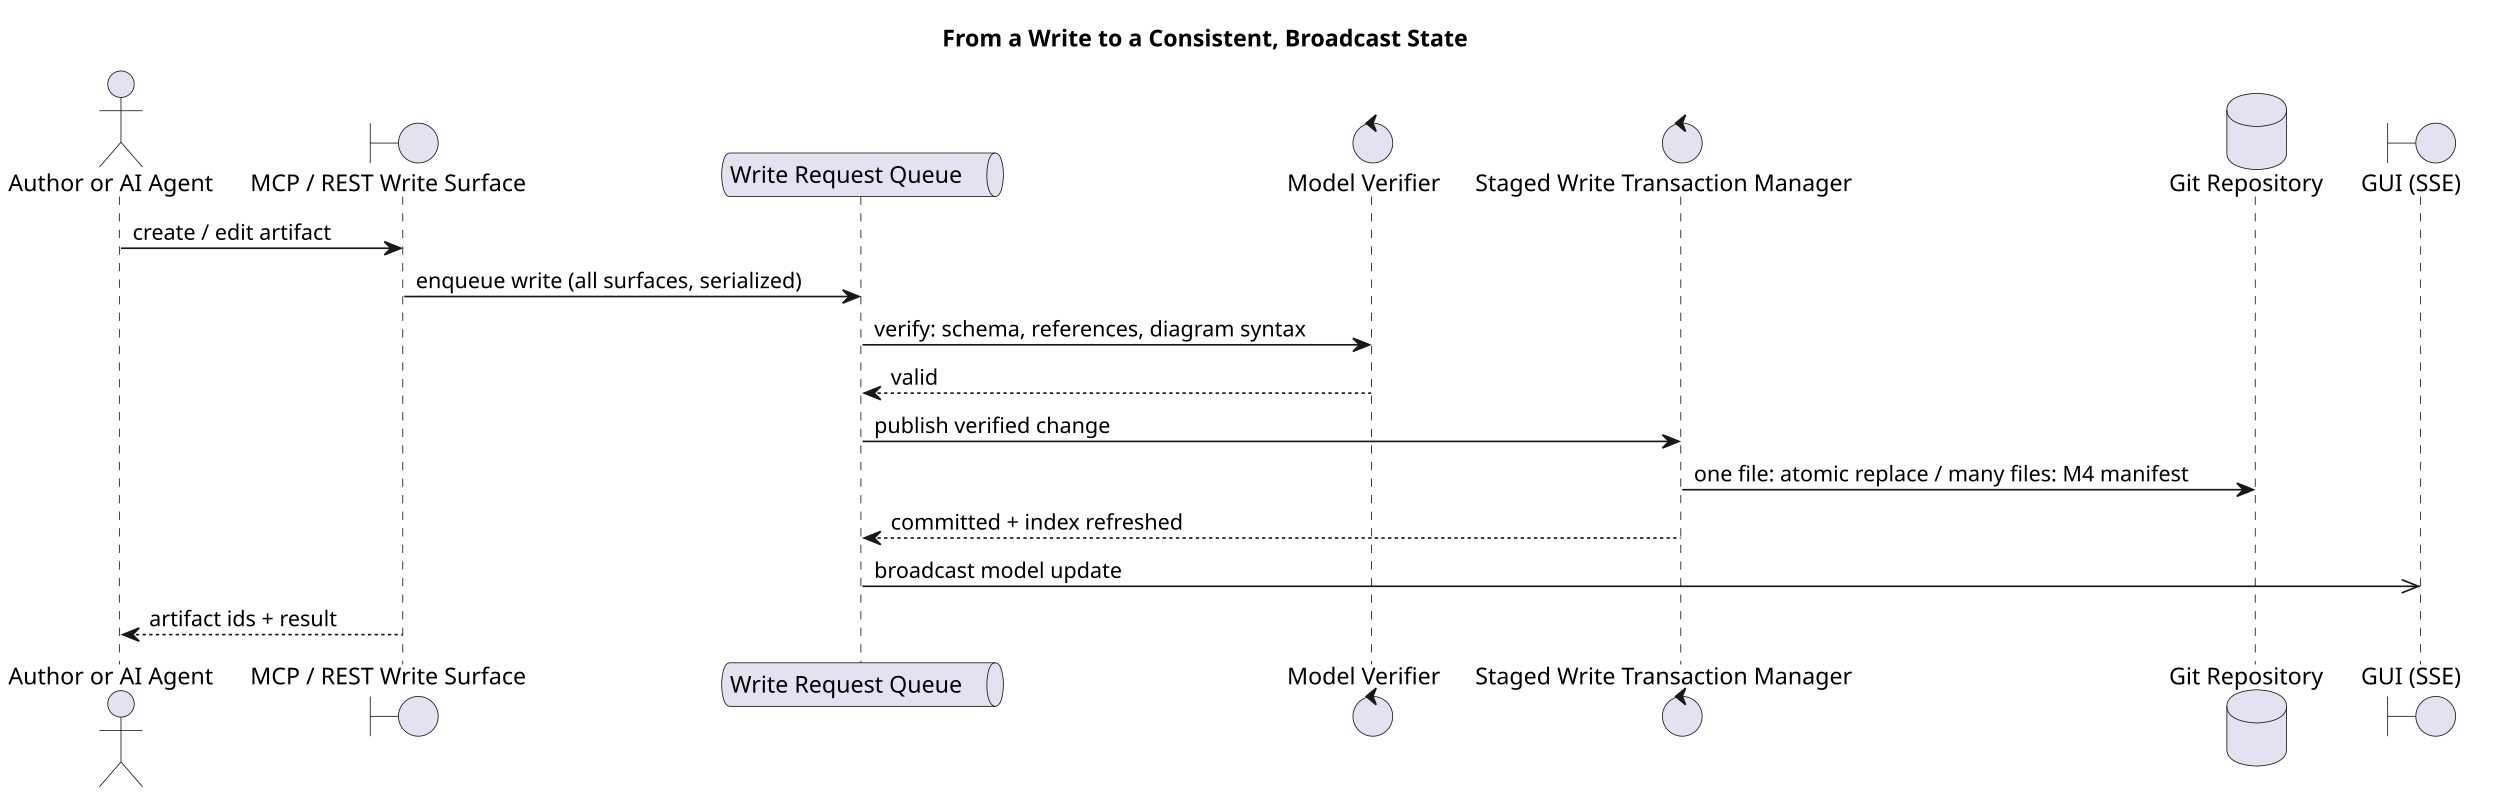
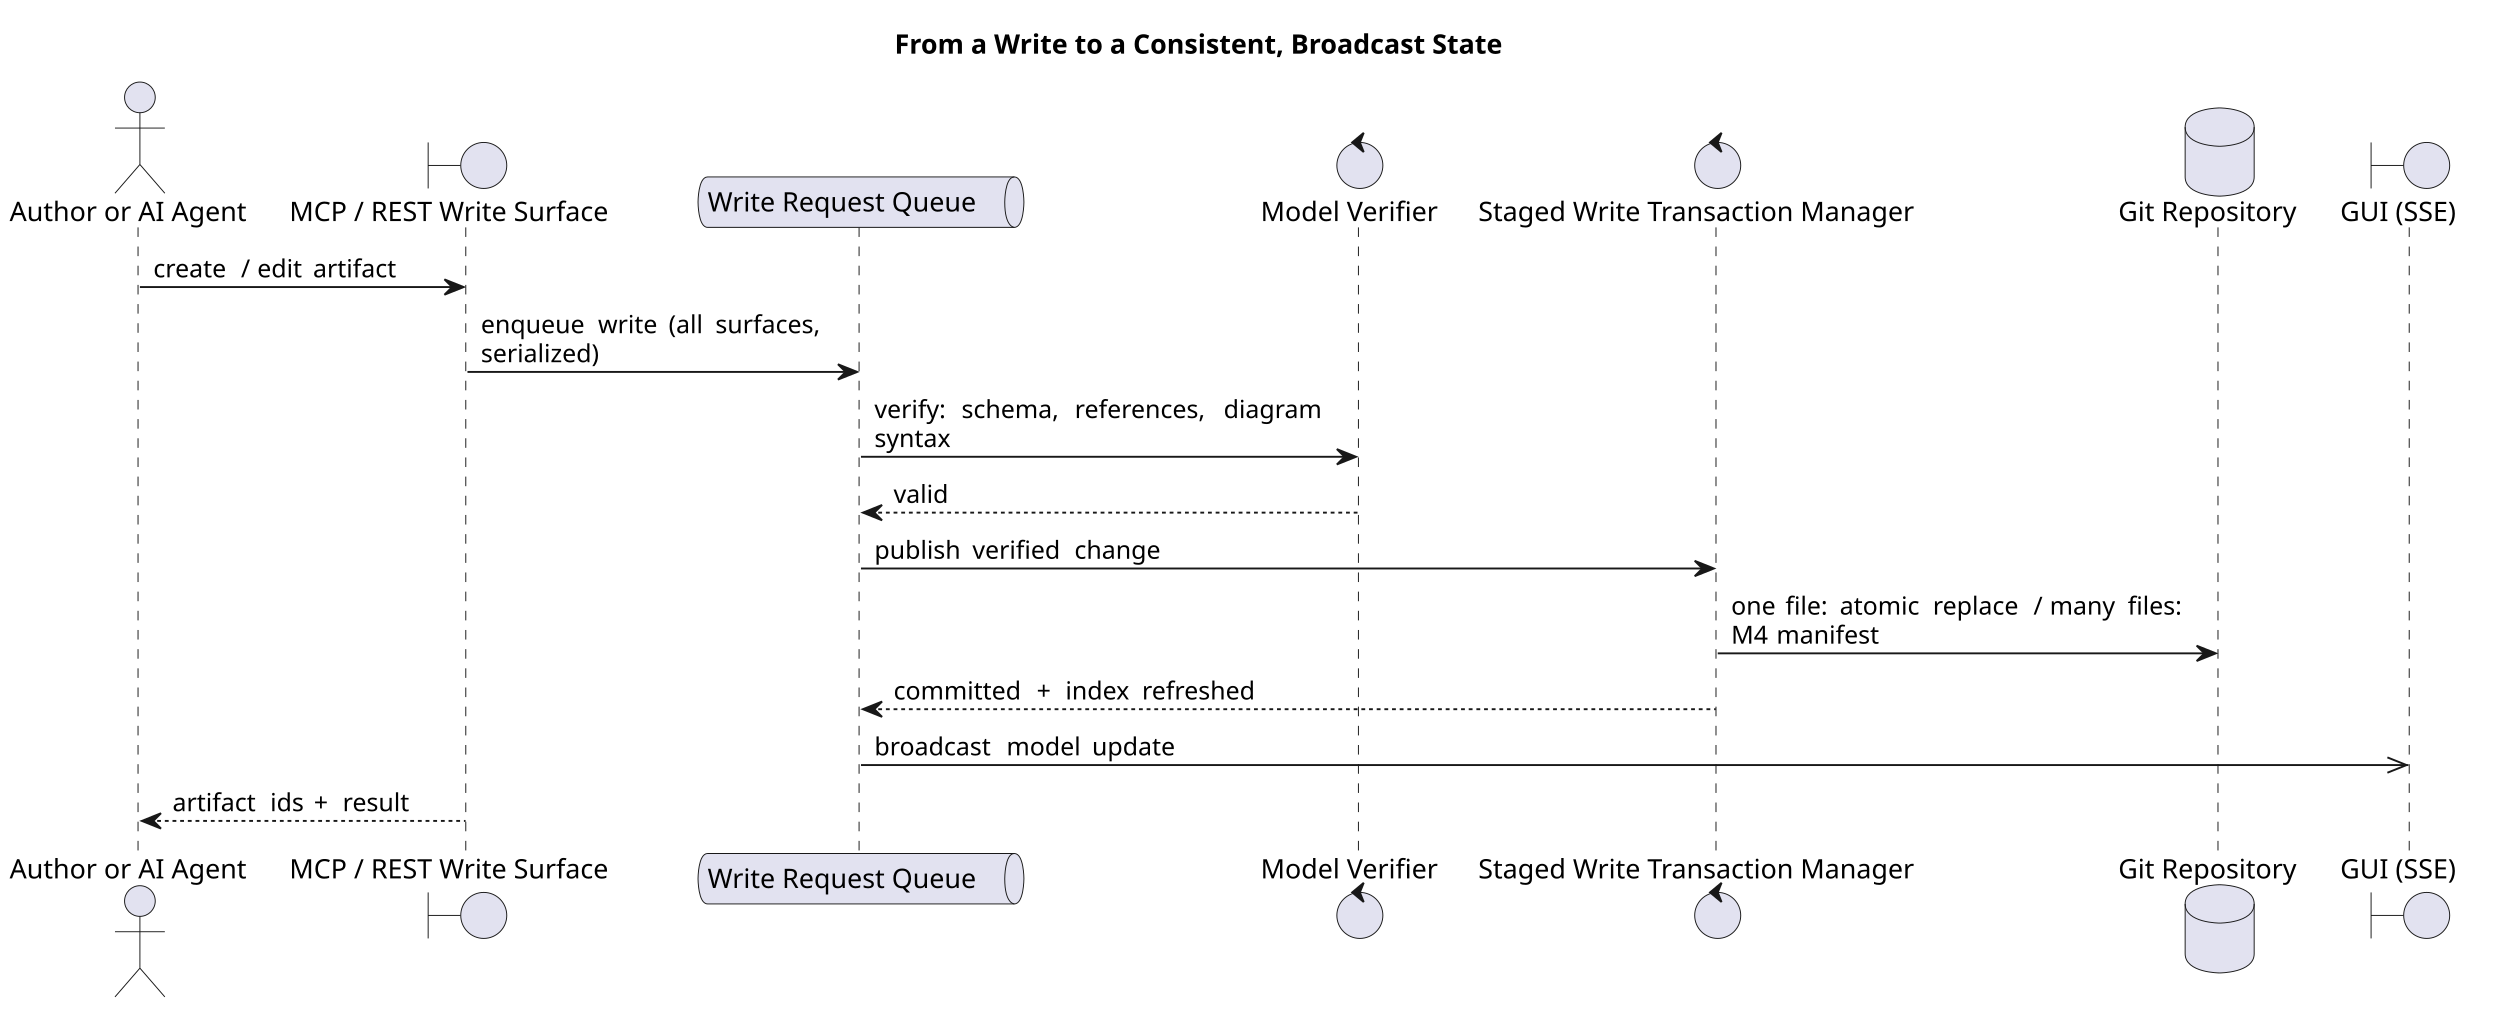
- <svg xmlns="http://www.w3.org/2000/svg" contentStyleType="text/css" data-diagram-type="SEQUENCE" height="483px" preserveAspectRatio="none" style="width:1508px;height:483px;background:#FFFFFF;" version="1.1" viewBox="0 0 1508 483" width="1508px" zoomAndPan="magnify">
+ <svg xmlns="http://www.w3.org/2000/svg" contentStyleType="text/css" data-diagram-type="SEQUENCE" height="528px" preserveAspectRatio="none" style="width:1304px;height:528px;background:#FFFFFF;" version="1.1" viewBox="0 0 1304 528" width="1304px" zoomAndPan="magnify">
  <defs />
  <g>
-     <g class="title" data-source-line="1">
-       <text fill="#000000" font-family="sans-serif" font-size="14" font-weight="700" lengthAdjust="spacing" textLength="364.663" x="568.335" y="27.995">From a Write to a Consistent, Broadcast State</text>
-     </g>
-     <g class="participant-lifeline" data-entity-uid="part1" data-qualified-name="author" data-source-line="3" id="part1-lifeline">
-       <g>
-         <rect fill="#000000" fill-opacity="0" height="282.195" width="8" x="68.976" y="118.594" />
-         <line style="stroke:#181818;stroke-width:0.5;stroke-dasharray:5,5;" x1="72" x2="72" y1="118.594" y2="400.789" />
-       </g>
-     </g>
-     <g class="participant-lifeline" data-entity-uid="part2" data-qualified-name="mcp" data-source-line="4" id="part2-lifeline">
-       <g>
-         <rect fill="#000000" fill-opacity="0" height="282.195" width="8" x="239.827" y="118.594" />
-         <line style="stroke:#181818;stroke-width:0.5;stroke-dasharray:5,5;" x1="242.951" x2="242.951" y1="118.594" y2="400.789" />
-       </g>
-     </g>
-     <g class="participant-lifeline" data-entity-uid="part3" data-qualified-name="queue" data-source-line="5" id="part3-lifeline">
-       <g>
-         <rect fill="#000000" fill-opacity="0" height="282.195" width="8" x="516.279" y="118.594" />
-         <line style="stroke:#181818;stroke-width:0.5;stroke-dasharray:5,5;" x1="519.289" x2="519.289" y1="118.594" y2="400.789" />
-       </g>
-     </g>
-     <g class="participant-lifeline" data-entity-uid="part4" data-qualified-name="verifier" data-source-line="6" id="part4-lifeline">
-       <g>
-         <rect fill="#000000" fill-opacity="0" height="282.195" width="8" x="824.096" y="118.594" />
-         <line style="stroke:#181818;stroke-width:0.5;stroke-dasharray:5,5;" x1="827.342" x2="827.342" y1="118.594" y2="400.789" />
-       </g>
-     </g>
-     <g class="participant-lifeline" data-entity-uid="part5" data-qualified-name="publisher" data-source-line="7" id="part5-lifeline">
-       <g>
-         <rect fill="#000000" fill-opacity="0" height="282.195" width="8" x="1010.748" y="118.594" />
-         <line style="stroke:#181818;stroke-width:0.5;stroke-dasharray:5,5;" x1="1013.85" x2="1013.85" y1="118.594" y2="400.789" />
-       </g>
-     </g>
-     <g class="participant-lifeline" data-entity-uid="part6" data-qualified-name="git" data-source-line="8" id="part6-lifeline">
-       <g>
-         <rect fill="#000000" fill-opacity="0" height="282.195" width="8" x="1357.241" y="118.594" />
-         <line style="stroke:#181818;stroke-width:0.5;stroke-dasharray:5,5;" x1="1360.366" x2="1360.366" y1="118.594" y2="400.789" />
-       </g>
-     </g>
-     <g class="participant-lifeline" data-entity-uid="part7" data-qualified-name="gui" data-source-line="9" id="part7-lifeline">
-       <g>
-         <rect fill="#000000" fill-opacity="0" height="282.195" width="8" x="1456.725" y="118.594" />
-         <line style="stroke:#181818;stroke-width:0.5;stroke-dasharray:5,5;" x1="1460.116" x2="1460.116" y1="118.594" y2="400.789" />
-       </g>
-     </g>
-     <g class="participant participant-head" data-entity-uid="part1" data-qualified-name="author" data-source-line="3" id="part1-head">
+     <g class="title" data-source-line="3">
+       <text fill="#000000" font-family="sans-serif" font-size="14" font-weight="700" lengthAdjust="spacing" textLength="364.663" x="466.601" y="27.995">From a Write to a Consistent, Broadcast State</text>
+     </g>
+     <g class="participant-lifeline" data-entity-uid="part1" data-qualified-name="author" data-source-line="5" id="part1-lifeline">
+       <g>
+         <rect fill="#000000" fill-opacity="0" height="327.594" width="8" x="68.976" y="118.594" />
+         <line style="stroke:#181818;stroke-width:0.5;stroke-dasharray:5,5;" x1="72" x2="72" y1="118.594" y2="446.188" />
+       </g>
+     </g>
+     <g class="participant-lifeline" data-entity-uid="part2" data-qualified-name="mcp" data-source-line="6" id="part2-lifeline">
+       <g>
+         <rect fill="#000000" fill-opacity="0" height="327.594" width="8" x="239.827" y="118.594" />
+         <line style="stroke:#181818;stroke-width:0.5;stroke-dasharray:5,5;" x1="242.951" x2="242.951" y1="118.594" y2="446.188" />
+       </g>
+     </g>
+     <g class="participant-lifeline" data-entity-uid="part3" data-qualified-name="queue" data-source-line="7" id="part3-lifeline">
+       <g>
+         <rect fill="#000000" fill-opacity="0" height="327.594" width="8" x="445.084" y="118.594" />
+         <line style="stroke:#181818;stroke-width:0.5;stroke-dasharray:5,5;" x1="448.094" x2="448.094" y1="118.594" y2="446.188" />
+       </g>
+     </g>
+     <g class="participant-lifeline" data-entity-uid="part4" data-qualified-name="verifier" data-source-line="8" id="part4-lifeline">
+       <g>
+         <rect fill="#000000" fill-opacity="0" height="327.594" width="8" x="705.306" y="118.594" />
+         <line style="stroke:#181818;stroke-width:0.5;stroke-dasharray:5,5;" x1="708.552" x2="708.552" y1="118.594" y2="446.188" />
+       </g>
+     </g>
+     <g class="participant-lifeline" data-entity-uid="part5" data-qualified-name="publisher" data-source-line="9" id="part5-lifeline">
+       <g>
+         <rect fill="#000000" fill-opacity="0" height="327.594" width="8" x="891.958" y="118.594" />
+         <line style="stroke:#181818;stroke-width:0.5;stroke-dasharray:5,5;" x1="895.06" x2="895.06" y1="118.594" y2="446.188" />
+       </g>
+     </g>
+     <g class="participant-lifeline" data-entity-uid="part6" data-qualified-name="git" data-source-line="10" id="part6-lifeline">
+       <g>
+         <rect fill="#000000" fill-opacity="0" height="327.594" width="8" x="1153.773" y="118.594" />
+         <line style="stroke:#181818;stroke-width:0.5;stroke-dasharray:5,5;" x1="1156.898" x2="1156.898" y1="118.594" y2="446.188" />
+       </g>
+     </g>
+     <g class="participant-lifeline" data-entity-uid="part7" data-qualified-name="gui" data-source-line="11" id="part7-lifeline">
+       <g>
+         <rect fill="#000000" fill-opacity="0" height="327.594" width="8" x="1253.257" y="118.594" />
+         <line style="stroke:#181818;stroke-width:0.5;stroke-dasharray:5,5;" x1="1256.648" x2="1256.648" y1="118.594" y2="446.188" />
+       </g>
+     </g>
+     <g class="participant participant-head" data-entity-uid="part1" data-qualified-name="author" data-source-line="5" id="part1-head">
      <text fill="#000000" font-family="sans-serif" font-size="14" lengthAdjust="spacing" textLength="129.951" x="5" y="115.292">Author or AI Agent</text>
      <ellipse cx="72.976" cy="50.797" fill="#E2E2F0" rx="8" ry="8" style="stroke:#181818;stroke-width:0.5;" />
      <path d="M72.976,58.797 L72.976,85.797 M59.976,66.797 L85.976,66.797 M72.976,85.797 L59.976,100.797 M72.976,85.797 L85.976,100.797" fill="none" style="stroke:#181818;stroke-width:0.5;" />
    </g>
-     <g class="participant participant-tail" data-entity-uid="part1" data-qualified-name="author" data-source-line="3" id="part1-tail">
-       <text fill="#000000" font-family="sans-serif" font-size="14" lengthAdjust="spacing" textLength="129.951" x="5" y="412.784">Author or AI Agent</text>
-       <ellipse cx="72.976" cy="424.586" fill="#E2E2F0" rx="8" ry="8" style="stroke:#181818;stroke-width:0.5;" />
-       <path d="M72.976,432.586 L72.976,459.586 M59.976,440.586 L85.976,440.586 M72.976,459.586 L59.976,474.586 M72.976,459.586 L85.976,474.586" fill="none" style="stroke:#181818;stroke-width:0.5;" />
-     </g>
-     <g class="participant participant-head" data-entity-uid="part2" data-qualified-name="mcp" data-source-line="4" id="part2-head">
+     <g class="participant participant-tail" data-entity-uid="part1" data-qualified-name="author" data-source-line="5" id="part1-tail">
+       <text fill="#000000" font-family="sans-serif" font-size="14" lengthAdjust="spacing" textLength="129.951" x="5" y="458.183">Author or AI Agent</text>
+       <ellipse cx="72.976" cy="469.984" fill="#E2E2F0" rx="8" ry="8" style="stroke:#181818;stroke-width:0.5;" />
+       <path d="M72.976,477.984 L72.976,504.984 M59.976,485.984 L85.976,485.984 M72.976,504.984 L59.976,519.984 M72.976,504.984 L85.976,519.984" fill="none" style="stroke:#181818;stroke-width:0.5;" />
+     </g>
+     <g class="participant participant-head" data-entity-uid="part2" data-qualified-name="mcp" data-source-line="6" id="part2-head">
      <text fill="#000000" font-family="sans-serif" font-size="14" lengthAdjust="spacing" textLength="179.751" x="150.951" y="115.292">MCP / REST Write Surface</text>
      <path d="M223.327,74.297 L223.327,98.297 M223.327,86.297 L240.327,86.297" fill="none" style="stroke:#181818;stroke-width:0.5;" />
      <ellipse cx="252.327" cy="86.297" fill="#E2E2F0" rx="12" ry="12" style="stroke:#181818;stroke-width:0.5;" />
    </g>
-     <g class="participant participant-tail" data-entity-uid="part2" data-qualified-name="mcp" data-source-line="4" id="part2-tail">
-       <text fill="#000000" font-family="sans-serif" font-size="14" lengthAdjust="spacing" textLength="179.751" x="150.951" y="412.784">MCP / REST Write Surface</text>
-       <path d="M223.327,420.086 L223.327,444.086 M223.327,432.086 L240.327,432.086" fill="none" style="stroke:#181818;stroke-width:0.5;" />
-       <ellipse cx="252.327" cy="432.086" fill="#E2E2F0" rx="12" ry="12" style="stroke:#181818;stroke-width:0.5;" />
-     </g>
-     <g class="participant participant-head" data-entity-uid="part3" data-qualified-name="queue" data-source-line="5" id="part3-head">
-       <path d="M440.289,92.297 L600.269,92.297 C605.269,92.297 605.269,105.445 605.269,105.445 C605.269,105.445 605.269,118.594 600.269,118.594 L440.289,118.594 C435.289,118.594 435.289,105.445 435.289,105.445 C435.289,105.445 435.289,92.297 440.289,92.297" fill="#E2E2F0" style="stroke:#181818;stroke-width:0.5;" />
-       <path d="M600.269,92.297 C595.269,92.297 595.269,105.445 595.269,105.445 C595.269,118.594 600.269,118.594 600.269,118.594" fill="none" style="stroke:#181818;stroke-width:0.5;" />
-       <text fill="#000000" font-family="sans-serif" font-size="14" lengthAdjust="spacing" textLength="149.981" x="440.289" y="110.292">Write Request Queue</text>
-     </g>
-     <g class="participant participant-tail" data-entity-uid="part3" data-qualified-name="queue" data-source-line="5" id="part3-tail">
-       <path d="M440.289,399.789 L600.269,399.789 C605.269,399.789 605.269,412.938 605.269,412.938 C605.269,412.938 605.269,426.086 600.269,426.086 L440.289,426.086 C435.289,426.086 435.289,412.938 435.289,412.938 C435.289,412.938 435.289,399.789 440.289,399.789" fill="#E2E2F0" style="stroke:#181818;stroke-width:0.5;" />
-       <path d="M600.269,399.789 C595.269,399.789 595.269,412.938 595.269,412.938 C595.269,426.086 600.269,426.086 600.269,426.086" fill="none" style="stroke:#181818;stroke-width:0.5;" />
-       <text fill="#000000" font-family="sans-serif" font-size="14" lengthAdjust="spacing" textLength="149.981" x="440.289" y="417.784">Write Request Queue</text>
-     </g>
-     <g class="participant participant-head" data-entity-uid="part4" data-qualified-name="verifier" data-source-line="6" id="part4-head">
-       <text fill="#000000" font-family="sans-serif" font-size="14" lengthAdjust="spacing" textLength="97.508" x="776.342" y="115.292">Model Verifier</text>
-       <ellipse cx="828.096" cy="86.297" fill="#E2E2F0" rx="12" ry="12" style="stroke:#181818;stroke-width:0.5;" />
-       <polygon fill="#181818" points="824.096,74.297,830.096,69.297,828.096,74.297,830.096,79.297,824.096,74.297" style="stroke:#181818;stroke-width:1;" />
-     </g>
-     <g class="participant participant-tail" data-entity-uid="part4" data-qualified-name="verifier" data-source-line="6" id="part4-tail">
-       <text fill="#000000" font-family="sans-serif" font-size="14" lengthAdjust="spacing" textLength="97.508" x="776.342" y="412.784">Model Verifier</text>
-       <ellipse cx="828.096" cy="432.086" fill="#E2E2F0" rx="12" ry="12" style="stroke:#181818;stroke-width:0.5;" />
-       <polygon fill="#181818" points="824.096,420.086,830.096,415.086,828.096,420.086,830.096,425.086,824.096,420.086" style="stroke:#181818;stroke-width:1;" />
-     </g>
-     <g class="participant participant-head" data-entity-uid="part5" data-qualified-name="publisher" data-source-line="7" id="part5-head">
-       <text fill="#000000" font-family="sans-serif" font-size="14" lengthAdjust="spacing" textLength="243.797" x="889.85" y="115.292">Staged Write Transaction Manager</text>
-       <ellipse cx="1014.748" cy="86.297" fill="#E2E2F0" rx="12" ry="12" style="stroke:#181818;stroke-width:0.5;" />
-       <polygon fill="#181818" points="1010.748,74.297,1016.748,69.297,1014.748,74.297,1016.748,79.297,1010.748,74.297" style="stroke:#181818;stroke-width:1;" />
-     </g>
-     <g class="participant participant-tail" data-entity-uid="part5" data-qualified-name="publisher" data-source-line="7" id="part5-tail">
-       <text fill="#000000" font-family="sans-serif" font-size="14" lengthAdjust="spacing" textLength="243.797" x="889.85" y="412.784">Staged Write Transaction Manager</text>
-       <ellipse cx="1014.748" cy="432.086" fill="#E2E2F0" rx="12" ry="12" style="stroke:#181818;stroke-width:0.5;" />
-       <polygon fill="#181818" points="1010.748,420.086,1016.748,415.086,1014.748,420.086,1016.748,425.086,1010.748,420.086" style="stroke:#181818;stroke-width:1;" />
-     </g>
-     <g class="participant participant-head" data-entity-uid="part6" data-qualified-name="git" data-source-line="8" id="part6-head">
-       <text fill="#000000" font-family="sans-serif" font-size="14" lengthAdjust="spacing" textLength="99.75" x="1308.366" y="115.292">Git Repository</text>
-       <path d="M1343.241,66.297 C1343.241,56.297 1361.241,56.297 1361.241,56.297 C1361.241,56.297 1379.241,56.297 1379.241,66.297 L1379.241,92.297 C1379.241,102.297 1361.241,102.297 1361.241,102.297 C1361.241,102.297 1343.241,102.297 1343.241,92.297 L1343.241,66.297" fill="#E2E2F0" style="stroke:#181818;stroke-width:0.5;" />
-       <path d="M1343.241,66.297 C1343.241,76.297 1361.241,76.297 1361.241,76.297 C1361.241,76.297 1379.241,76.297 1379.241,66.297" fill="none" style="stroke:#181818;stroke-width:0.5;" />
-     </g>
-     <g class="participant participant-tail" data-entity-uid="part6" data-qualified-name="git" data-source-line="8" id="part6-tail">
-       <text fill="#000000" font-family="sans-serif" font-size="14" lengthAdjust="spacing" textLength="99.75" x="1308.366" y="412.784">Git Repository</text>
-       <path d="M1343.241,426.086 C1343.241,416.086 1361.241,416.086 1361.241,416.086 C1361.241,416.086 1379.241,416.086 1379.241,426.086 L1379.241,452.086 C1379.241,462.086 1361.241,462.086 1361.241,462.086 C1361.241,462.086 1343.241,462.086 1343.241,452.086 L1343.241,426.086" fill="#E2E2F0" style="stroke:#181818;stroke-width:0.5;" />
-       <path d="M1343.241,426.086 C1343.241,436.086 1361.241,436.086 1361.241,436.086 C1361.241,436.086 1379.241,436.086 1379.241,426.086" fill="none" style="stroke:#181818;stroke-width:0.5;" />
-     </g>
-     <g class="participant participant-head" data-entity-uid="part7" data-qualified-name="gui" data-source-line="9" id="part7-head">
-       <text fill="#000000" font-family="sans-serif" font-size="14" lengthAdjust="spacing" textLength="67.218" x="1424.116" y="115.292">GUI (SSE)</text>
-       <path d="M1440.225,74.297 L1440.225,98.297 M1440.225,86.297 L1457.225,86.297" fill="none" style="stroke:#181818;stroke-width:0.5;" />
-       <ellipse cx="1469.225" cy="86.297" fill="#E2E2F0" rx="12" ry="12" style="stroke:#181818;stroke-width:0.5;" />
-     </g>
-     <g class="participant participant-tail" data-entity-uid="part7" data-qualified-name="gui" data-source-line="9" id="part7-tail">
-       <text fill="#000000" font-family="sans-serif" font-size="14" lengthAdjust="spacing" textLength="67.218" x="1424.116" y="412.784">GUI (SSE)</text>
-       <path d="M1440.225,420.086 L1440.225,444.086 M1440.225,432.086 L1457.225,432.086" fill="none" style="stroke:#181818;stroke-width:0.5;" />
-       <ellipse cx="1469.225" cy="432.086" fill="#E2E2F0" rx="12" ry="12" style="stroke:#181818;stroke-width:0.5;" />
-     </g>
-     <g class="message" data-entity-1="part1" data-entity-2="part2" data-source-line="11" id="msg1">
+     <g class="participant participant-tail" data-entity-uid="part2" data-qualified-name="mcp" data-source-line="6" id="part2-tail">
+       <text fill="#000000" font-family="sans-serif" font-size="14" lengthAdjust="spacing" textLength="179.751" x="150.951" y="458.183">MCP / REST Write Surface</text>
+       <path d="M223.327,465.484 L223.327,489.484 M223.327,477.484 L240.327,477.484" fill="none" style="stroke:#181818;stroke-width:0.5;" />
+       <ellipse cx="252.327" cy="477.484" fill="#E2E2F0" rx="12" ry="12" style="stroke:#181818;stroke-width:0.5;" />
+     </g>
+     <g class="participant participant-head" data-entity-uid="part3" data-qualified-name="queue" data-source-line="7" id="part3-head">
+       <path d="M369.094,92.297 L529.074,92.297 C534.074,92.297 534.074,105.445 534.074,105.445 C534.074,105.445 534.074,118.594 529.074,118.594 L369.094,118.594 C364.094,118.594 364.094,105.445 364.094,105.445 C364.094,105.445 364.094,92.297 369.094,92.297" fill="#E2E2F0" style="stroke:#181818;stroke-width:0.5;" />
+       <path d="M529.074,92.297 C524.074,92.297 524.074,105.445 524.074,105.445 C524.074,118.594 529.074,118.594 529.074,118.594" fill="none" style="stroke:#181818;stroke-width:0.5;" />
+       <text fill="#000000" font-family="sans-serif" font-size="14" lengthAdjust="spacing" textLength="149.981" x="369.094" y="110.292">Write Request Queue</text>
+     </g>
+     <g class="participant participant-tail" data-entity-uid="part3" data-qualified-name="queue" data-source-line="7" id="part3-tail">
+       <path d="M369.094,445.188 L529.074,445.188 C534.074,445.188 534.074,458.336 534.074,458.336 C534.074,458.336 534.074,471.484 529.074,471.484 L369.094,471.484 C364.094,471.484 364.094,458.336 364.094,458.336 C364.094,458.336 364.094,445.188 369.094,445.188" fill="#E2E2F0" style="stroke:#181818;stroke-width:0.5;" />
+       <path d="M529.074,445.188 C524.074,445.188 524.074,458.336 524.074,458.336 C524.074,471.484 529.074,471.484 529.074,471.484" fill="none" style="stroke:#181818;stroke-width:0.5;" />
+       <text fill="#000000" font-family="sans-serif" font-size="14" lengthAdjust="spacing" textLength="149.981" x="369.094" y="463.183">Write Request Queue</text>
+     </g>
+     <g class="participant participant-head" data-entity-uid="part4" data-qualified-name="verifier" data-source-line="8" id="part4-head">
+       <text fill="#000000" font-family="sans-serif" font-size="14" lengthAdjust="spacing" textLength="97.508" x="657.552" y="115.292">Model Verifier</text>
+       <ellipse cx="709.306" cy="86.297" fill="#E2E2F0" rx="12" ry="12" style="stroke:#181818;stroke-width:0.5;" />
+       <polygon fill="#181818" points="705.306,74.297,711.306,69.297,709.306,74.297,711.306,79.297,705.306,74.297" style="stroke:#181818;stroke-width:1;" />
+     </g>
+     <g class="participant participant-tail" data-entity-uid="part4" data-qualified-name="verifier" data-source-line="8" id="part4-tail">
+       <text fill="#000000" font-family="sans-serif" font-size="14" lengthAdjust="spacing" textLength="97.508" x="657.552" y="458.183">Model Verifier</text>
+       <ellipse cx="709.306" cy="477.484" fill="#E2E2F0" rx="12" ry="12" style="stroke:#181818;stroke-width:0.5;" />
+       <polygon fill="#181818" points="705.306,465.484,711.306,460.484,709.306,465.484,711.306,470.484,705.306,465.484" style="stroke:#181818;stroke-width:1;" />
+     </g>
+     <g class="participant participant-head" data-entity-uid="part5" data-qualified-name="publisher" data-source-line="9" id="part5-head">
+       <text fill="#000000" font-family="sans-serif" font-size="14" lengthAdjust="spacing" textLength="243.797" x="771.06" y="115.292">Staged Write Transaction Manager</text>
+       <ellipse cx="895.958" cy="86.297" fill="#E2E2F0" rx="12" ry="12" style="stroke:#181818;stroke-width:0.5;" />
+       <polygon fill="#181818" points="891.958,74.297,897.958,69.297,895.958,74.297,897.958,79.297,891.958,74.297" style="stroke:#181818;stroke-width:1;" />
+     </g>
+     <g class="participant participant-tail" data-entity-uid="part5" data-qualified-name="publisher" data-source-line="9" id="part5-tail">
+       <text fill="#000000" font-family="sans-serif" font-size="14" lengthAdjust="spacing" textLength="243.797" x="771.06" y="458.183">Staged Write Transaction Manager</text>
+       <ellipse cx="895.958" cy="477.484" fill="#E2E2F0" rx="12" ry="12" style="stroke:#181818;stroke-width:0.5;" />
+       <polygon fill="#181818" points="891.958,465.484,897.958,460.484,895.958,465.484,897.958,470.484,891.958,465.484" style="stroke:#181818;stroke-width:1;" />
+     </g>
+     <g class="participant participant-head" data-entity-uid="part6" data-qualified-name="git" data-source-line="10" id="part6-head">
+       <text fill="#000000" font-family="sans-serif" font-size="14" lengthAdjust="spacing" textLength="99.75" x="1104.898" y="115.292">Git Repository</text>
+       <path d="M1139.773,66.297 C1139.773,56.297 1157.773,56.297 1157.773,56.297 C1157.773,56.297 1175.773,56.297 1175.773,66.297 L1175.773,92.297 C1175.773,102.297 1157.773,102.297 1157.773,102.297 C1157.773,102.297 1139.773,102.297 1139.773,92.297 L1139.773,66.297" fill="#E2E2F0" style="stroke:#181818;stroke-width:0.5;" />
+       <path d="M1139.773,66.297 C1139.773,76.297 1157.773,76.297 1157.773,76.297 C1157.773,76.297 1175.773,76.297 1175.773,66.297" fill="none" style="stroke:#181818;stroke-width:0.5;" />
+     </g>
+     <g class="participant participant-tail" data-entity-uid="part6" data-qualified-name="git" data-source-line="10" id="part6-tail">
+       <text fill="#000000" font-family="sans-serif" font-size="14" lengthAdjust="spacing" textLength="99.75" x="1104.898" y="458.183">Git Repository</text>
+       <path d="M1139.773,471.484 C1139.773,461.484 1157.773,461.484 1157.773,461.484 C1157.773,461.484 1175.773,461.484 1175.773,471.484 L1175.773,497.484 C1175.773,507.484 1157.773,507.484 1157.773,507.484 C1157.773,507.484 1139.773,507.484 1139.773,497.484 L1139.773,471.484" fill="#E2E2F0" style="stroke:#181818;stroke-width:0.5;" />
+       <path d="M1139.773,471.484 C1139.773,481.484 1157.773,481.484 1157.773,481.484 C1157.773,481.484 1175.773,481.484 1175.773,471.484" fill="none" style="stroke:#181818;stroke-width:0.5;" />
+     </g>
+     <g class="participant participant-head" data-entity-uid="part7" data-qualified-name="gui" data-source-line="11" id="part7-head">
+       <text fill="#000000" font-family="sans-serif" font-size="14" lengthAdjust="spacing" textLength="67.218" x="1220.648" y="115.292">GUI (SSE)</text>
+       <path d="M1236.757,74.297 L1236.757,98.297 M1236.757,86.297 L1253.757,86.297" fill="none" style="stroke:#181818;stroke-width:0.5;" />
+       <ellipse cx="1265.757" cy="86.297" fill="#E2E2F0" rx="12" ry="12" style="stroke:#181818;stroke-width:0.5;" />
+     </g>
+     <g class="participant participant-tail" data-entity-uid="part7" data-qualified-name="gui" data-source-line="11" id="part7-tail">
+       <text fill="#000000" font-family="sans-serif" font-size="14" lengthAdjust="spacing" textLength="67.218" x="1220.648" y="458.183">GUI (SSE)</text>
+       <path d="M1236.757,465.484 L1236.757,489.484 M1236.757,477.484 L1253.757,477.484" fill="none" style="stroke:#181818;stroke-width:0.5;" />
+       <ellipse cx="1265.757" cy="477.484" fill="#E2E2F0" rx="12" ry="12" style="stroke:#181818;stroke-width:0.5;" />
+     </g>
+     <g class="message" data-entity-1="part1" data-entity-2="part2" data-source-line="13" id="msg1">
      <polygon fill="#181818" points="231.827,145.727,241.827,149.727,231.827,153.727,235.827,149.727" style="stroke:#181818;stroke-width:1;" />
      <line style="stroke:#181818;stroke-width:1;" x1="72.976" x2="237.827" y1="149.727" y2="149.727" />
-       <text fill="#000000" font-family="sans-serif" font-size="13" lengthAdjust="spacing" textLength="130.095" x="79.976" y="144.661">create / edit artifact</text>
-     </g>
-     <g class="message" data-entity-1="part2" data-entity-2="part3" data-source-line="12" id="msg2">
-       <polygon fill="#181818" points="508.279,174.859,518.279,178.859,508.279,182.859,512.279,178.859" style="stroke:#181818;stroke-width:1;" />
-       <line style="stroke:#181818;stroke-width:1;" x1="243.827" x2="514.279" y1="178.859" y2="178.859" />
-       <text fill="#000000" font-family="sans-serif" font-size="13" lengthAdjust="spacing" textLength="252.453" x="250.827" y="173.793">enqueue write (all surfaces, serialized)</text>
-     </g>
-     <g class="message" data-entity-1="part3" data-entity-2="part4" data-source-line="13" id="msg3">
-       <polygon fill="#181818" points="816.096,203.992,826.096,207.992,816.096,211.992,820.096,207.992" style="stroke:#181818;stroke-width:1;" />
-       <line style="stroke:#181818;stroke-width:1;" x1="520.279" x2="822.096" y1="207.992" y2="207.992" />
-       <text fill="#000000" font-family="sans-serif" font-size="13" lengthAdjust="spacing" textLength="283.816" x="527.279" y="202.926">verify: schema, references, diagram syntax</text>
-     </g>
-     <g class="message" data-entity-1="part4" data-entity-2="part3" data-source-line="14" id="msg4">
-       <polygon fill="#181818" points="531.279,233.125,521.279,237.125,531.279,241.125,527.279,237.125" style="stroke:#181818;stroke-width:1;" />
-       <line style="stroke:#181818;stroke-width:1;stroke-dasharray:2,2;" x1="525.279" x2="827.096" y1="237.125" y2="237.125" />
-       <text fill="#000000" font-family="sans-serif" font-size="13" lengthAdjust="spacing" textLength="31.135" x="537.279" y="232.059">valid</text>
-     </g>
-     <g class="message" data-entity-1="part3" data-entity-2="part5" data-source-line="15" id="msg5">
-       <polygon fill="#181818" points="1002.748,262.258,1012.748,266.258,1002.748,270.258,1006.748,266.258" style="stroke:#181818;stroke-width:1;" />
-       <line style="stroke:#181818;stroke-width:1;" x1="520.279" x2="1008.748" y1="266.258" y2="266.258" />
-       <text fill="#000000" font-family="sans-serif" font-size="13" lengthAdjust="spacing" textLength="152.172" x="527.279" y="261.192">publish verified change</text>
-     </g>
-     <g class="message" data-entity-1="part5" data-entity-2="part6" data-source-line="16" id="msg6">
-       <polygon fill="#181818" points="1349.241,291.391,1359.241,295.391,1349.241,299.391,1353.241,295.391" style="stroke:#181818;stroke-width:1;" />
-       <line style="stroke:#181818;stroke-width:1;" x1="1014.748" x2="1355.241" y1="295.391" y2="295.391" />
-       <text fill="#000000" font-family="sans-serif" font-size="13" lengthAdjust="spacing" textLength="322.493" x="1021.748" y="290.325">one file: atomic replace / many files: M4 manifest</text>
-     </g>
-     <g class="message" data-entity-1="part5" data-entity-2="part3" data-source-line="17" id="msg7">
-       <polygon fill="#181818" points="531.279,320.523,521.279,324.523,531.279,328.523,527.279,324.523" style="stroke:#181818;stroke-width:1;" />
-       <line style="stroke:#181818;stroke-width:1;stroke-dasharray:2,2;" x1="525.279" x2="1013.748" y1="324.523" y2="324.523" />
-       <text fill="#000000" font-family="sans-serif" font-size="13" lengthAdjust="spacing" textLength="192.093" x="537.279" y="319.457">committed + index refreshed</text>
-     </g>
-     <g class="message" data-entity-1="part3" data-entity-2="part7" data-source-line="18" id="msg8">
-       <line style="stroke:#181818;stroke-width:1;" x1="1458.725" x2="1448.725" y1="353.656" y2="349.656" />
-       <line style="stroke:#181818;stroke-width:1;" x1="1458.725" x2="1448.725" y1="353.656" y2="357.656" />
-       <line style="stroke:#181818;stroke-width:1;" x1="520.279" x2="1459.725" y1="353.656" y2="353.656" />
-       <text fill="#000000" font-family="sans-serif" font-size="13" lengthAdjust="spacing" textLength="159.301" x="527.279" y="348.59">broadcast model update</text>
-     </g>
-     <g class="message" data-entity-1="part2" data-entity-2="part1" data-source-line="19" id="msg9">
-       <polygon fill="#181818" points="83.976,378.789,73.976,382.789,83.976,386.789,79.976,382.789" style="stroke:#181818;stroke-width:1;" />
-       <line style="stroke:#181818;stroke-width:1;stroke-dasharray:2,2;" x1="77.976" x2="242.827" y1="382.789" y2="382.789" />
-       <text fill="#000000" font-family="sans-serif" font-size="13" lengthAdjust="spacing" textLength="125.798" x="89.976" y="377.723">artifact ids + result</text>
+       <text fill="#000000" font-family="sans-serif" font-size="13" lengthAdjust="spacing" textLength="41.552" x="79.976" y="144.661">create</text>
+       <text fill="#000000" font-family="sans-serif" font-size="13" lengthAdjust="spacing" textLength="4.132" x="121.527" y="144.661"> </text>
+       <text fill="#000000" font-family="sans-serif" font-size="13" lengthAdjust="spacing" textLength="4.38" x="125.66" y="144.661">/</text>
+       <text fill="#000000" font-family="sans-serif" font-size="13" lengthAdjust="spacing" textLength="4.132" x="130.04" y="144.661"> </text>
+       <text fill="#000000" font-family="sans-serif" font-size="13" lengthAdjust="spacing" textLength="24.959" x="134.172" y="144.661">edit</text>
+       <text fill="#000000" font-family="sans-serif" font-size="13" lengthAdjust="spacing" textLength="4.132" x="159.131" y="144.661"> </text>
+       <text fill="#000000" font-family="sans-serif" font-size="13" lengthAdjust="spacing" textLength="46.808" x="163.263" y="144.661">artifact</text>
+     </g>
+     <g class="message" data-entity-1="part2" data-entity-2="part3" data-source-line="14" id="msg2">
+       <polygon fill="#181818" points="437.084,189.992,447.084,193.992,437.084,197.992,441.084,193.992" style="stroke:#181818;stroke-width:1;" />
+       <line style="stroke:#181818;stroke-width:1;" x1="243.827" x2="443.084" y1="193.992" y2="193.992" />
+       <text fill="#000000" font-family="sans-serif" font-size="13" lengthAdjust="spacing" textLength="56.964" x="250.827" y="173.793">enqueue</text>
+       <text fill="#000000" font-family="sans-serif" font-size="13" lengthAdjust="spacing" textLength="4.132" x="307.791" y="173.793"> </text>
+       <text fill="#000000" font-family="sans-serif" font-size="13" lengthAdjust="spacing" textLength="32.684" x="311.923" y="173.793">write</text>
+       <text fill="#000000" font-family="sans-serif" font-size="13" lengthAdjust="spacing" textLength="4.132" x="344.607" y="173.793"> </text>
+       <text fill="#000000" font-family="sans-serif" font-size="13" lengthAdjust="spacing" textLength="20.262" x="348.739" y="173.793">(all</text>
+       <text fill="#000000" font-family="sans-serif" font-size="13" lengthAdjust="spacing" textLength="4.132" x="369.001" y="173.793"> </text>
+       <text fill="#000000" font-family="sans-serif" font-size="13" lengthAdjust="spacing" textLength="58.951" x="373.133" y="173.793">surfaces,</text>
+       <text fill="#000000" font-family="sans-serif" font-size="13" lengthAdjust="spacing" textLength="67.063" x="250.827" y="188.926">serialized)</text>
+     </g>
+     <g class="message" data-entity-1="part3" data-entity-2="part4" data-source-line="15" id="msg3">
+       <polygon fill="#181818" points="697.306,234.258,707.306,238.258,697.306,242.258,701.306,238.258" style="stroke:#181818;stroke-width:1;" />
+       <line style="stroke:#181818;stroke-width:1;" x1="449.084" x2="703.306" y1="238.258" y2="238.258" />
+       <text fill="#000000" font-family="sans-serif" font-size="13" lengthAdjust="spacing" textLength="41.298" x="456.084" y="218.059">verify:</text>
+       <text fill="#000000" font-family="sans-serif" font-size="13" lengthAdjust="spacing" textLength="4.132" x="497.382" y="218.059"> </text>
+       <text fill="#000000" font-family="sans-serif" font-size="13" lengthAdjust="spacing" textLength="54.92" x="501.514" y="218.059">schema,</text>
+       <text fill="#000000" font-family="sans-serif" font-size="13" lengthAdjust="spacing" textLength="4.132" x="556.434" y="218.059"> </text>
+       <text fill="#000000" font-family="sans-serif" font-size="13" lengthAdjust="spacing" textLength="73.55" x="560.566" y="218.059">references,</text>
+       <text fill="#000000" font-family="sans-serif" font-size="13" lengthAdjust="spacing" textLength="4.132" x="634.117" y="218.059"> </text>
+       <text fill="#000000" font-family="sans-serif" font-size="13" lengthAdjust="spacing" textLength="54.057" x="638.249" y="218.059">diagram</text>
+       <text fill="#000000" font-family="sans-serif" font-size="13" lengthAdjust="spacing" textLength="43.462" x="456.084" y="233.192">syntax</text>
+     </g>
+     <g class="message" data-entity-1="part4" data-entity-2="part3" data-source-line="16" id="msg4">
+       <polygon fill="#181818" points="460.084,263.391,450.084,267.391,460.084,271.391,456.084,267.391" style="stroke:#181818;stroke-width:1;" />
+       <line style="stroke:#181818;stroke-width:1;stroke-dasharray:2,2;" x1="454.084" x2="708.306" y1="267.391" y2="267.391" />
+       <text fill="#000000" font-family="sans-serif" font-size="13" lengthAdjust="spacing" textLength="31.135" x="466.084" y="262.325">valid</text>
+     </g>
+     <g class="message" data-entity-1="part3" data-entity-2="part5" data-source-line="17" id="msg5">
+       <polygon fill="#181818" points="883.958,292.523,893.958,296.523,883.958,300.523,887.958,296.523" style="stroke:#181818;stroke-width:1;" />
+       <line style="stroke:#181818;stroke-width:1;" x1="449.084" x2="889.958" y1="296.523" y2="296.523" />
+       <text fill="#000000" font-family="sans-serif" font-size="13" lengthAdjust="spacing" textLength="46.979" x="456.084" y="291.457">publish</text>
+       <text fill="#000000" font-family="sans-serif" font-size="13" lengthAdjust="spacing" textLength="4.132" x="503.063" y="291.457"> </text>
+       <text fill="#000000" font-family="sans-serif" font-size="13" lengthAdjust="spacing" textLength="49.086" x="507.195" y="291.457">verified</text>
+       <text fill="#000000" font-family="sans-serif" font-size="13" lengthAdjust="spacing" textLength="4.132" x="556.282" y="291.457"> </text>
+       <text fill="#000000" font-family="sans-serif" font-size="13" lengthAdjust="spacing" textLength="47.842" x="560.414" y="291.457">change</text>
+     </g>
+     <g class="message" data-entity-1="part5" data-entity-2="part6" data-source-line="18" id="msg6">
+       <polygon fill="#181818" points="1145.773,336.789,1155.773,340.789,1145.773,344.789,1149.773,340.789" style="stroke:#181818;stroke-width:1;" />
+       <line style="stroke:#181818;stroke-width:1;" x1="895.958" x2="1151.773" y1="340.789" y2="340.789" />
+       <text fill="#000000" font-family="sans-serif" font-size="13" lengthAdjust="spacing" textLength="24.191" x="902.958" y="320.59">one</text>
+       <text fill="#000000" font-family="sans-serif" font-size="13" lengthAdjust="spacing" textLength="4.132" x="927.149" y="320.59"> </text>
+       <text fill="#000000" font-family="sans-serif" font-size="13" lengthAdjust="spacing" textLength="24.178" x="931.281" y="320.59">file:</text>
+       <text fill="#000000" font-family="sans-serif" font-size="13" lengthAdjust="spacing" textLength="4.132" x="955.46" y="320.59"> </text>
+       <text fill="#000000" font-family="sans-serif" font-size="13" lengthAdjust="spacing" textLength="44.44" x="959.592" y="320.59">atomic</text>
+       <text fill="#000000" font-family="sans-serif" font-size="13" lengthAdjust="spacing" textLength="4.132" x="1004.032" y="320.59"> </text>
+       <text fill="#000000" font-family="sans-serif" font-size="13" lengthAdjust="spacing" textLength="48.318" x="1008.164" y="320.59">replace</text>
+       <text fill="#000000" font-family="sans-serif" font-size="13" lengthAdjust="spacing" textLength="4.132" x="1056.482" y="320.59"> </text>
+       <text fill="#000000" font-family="sans-serif" font-size="13" lengthAdjust="spacing" textLength="4.38" x="1060.615" y="320.59">/</text>
+       <text fill="#000000" font-family="sans-serif" font-size="13" lengthAdjust="spacing" textLength="4.132" x="1064.995" y="320.59"> </text>
+       <text fill="#000000" font-family="sans-serif" font-size="13" lengthAdjust="spacing" textLength="36.562" x="1069.127" y="320.59">many</text>
+       <text fill="#000000" font-family="sans-serif" font-size="13" lengthAdjust="spacing" textLength="4.132" x="1105.689" y="320.59"> </text>
+       <text fill="#000000" font-family="sans-serif" font-size="13" lengthAdjust="spacing" textLength="30.951" x="1109.822" y="320.59">files:</text>
+       <text fill="#000000" font-family="sans-serif" font-size="13" lengthAdjust="spacing" textLength="19.487" x="902.958" y="335.723">M4</text>
+       <text fill="#000000" font-family="sans-serif" font-size="13" lengthAdjust="spacing" textLength="4.132" x="922.445" y="335.723"> </text>
+       <text fill="#000000" font-family="sans-serif" font-size="13" lengthAdjust="spacing" textLength="56.926" x="926.578" y="335.723">manifest</text>
+     </g>
+     <g class="message" data-entity-1="part5" data-entity-2="part3" data-source-line="19" id="msg7">
+       <polygon fill="#181818" points="460.084,365.922,450.084,369.922,460.084,373.922,456.084,369.922" style="stroke:#181818;stroke-width:1;" />
+       <line style="stroke:#181818;stroke-width:1;stroke-dasharray:2,2;" x1="454.084" x2="894.958" y1="369.922" y2="369.922" />
+       <text fill="#000000" font-family="sans-serif" font-size="13" lengthAdjust="spacing" textLength="70.484" x="466.084" y="364.856">committed</text>
+       <text fill="#000000" font-family="sans-serif" font-size="13" lengthAdjust="spacing" textLength="4.132" x="536.568" y="364.856"> </text>
+       <text fill="#000000" font-family="sans-serif" font-size="13" lengthAdjust="spacing" textLength="10.893" x="540.701" y="364.856">+</text>
+       <text fill="#000000" font-family="sans-serif" font-size="13" lengthAdjust="spacing" textLength="4.132" x="551.593" y="364.856"> </text>
+       <text fill="#000000" font-family="sans-serif" font-size="13" lengthAdjust="spacing" textLength="35.794" x="555.726" y="364.856">index</text>
+       <text fill="#000000" font-family="sans-serif" font-size="13" lengthAdjust="spacing" textLength="4.132" x="591.52" y="364.856"> </text>
+       <text fill="#000000" font-family="sans-serif" font-size="13" lengthAdjust="spacing" textLength="62.524" x="595.652" y="364.856">refreshed</text>
+     </g>
+     <g class="message" data-entity-1="part3" data-entity-2="part7" data-source-line="20" id="msg8">
+       <line style="stroke:#181818;stroke-width:1;" x1="1255.257" x2="1245.257" y1="399.055" y2="395.055" />
+       <line style="stroke:#181818;stroke-width:1;" x1="1255.257" x2="1245.257" y1="399.055" y2="403.055" />
+       <line style="stroke:#181818;stroke-width:1;" x1="449.084" x2="1256.257" y1="399.055" y2="399.055" />
+       <text fill="#000000" font-family="sans-serif" font-size="13" lengthAdjust="spacing" textLength="64.752" x="456.084" y="393.989">broadcast</text>
+       <text fill="#000000" font-family="sans-serif" font-size="13" lengthAdjust="spacing" textLength="4.132" x="520.836" y="393.989"> </text>
+       <text fill="#000000" font-family="sans-serif" font-size="13" lengthAdjust="spacing" textLength="40.479" x="524.969" y="393.989">model</text>
+       <text fill="#000000" font-family="sans-serif" font-size="13" lengthAdjust="spacing" textLength="4.132" x="565.448" y="393.989"> </text>
+       <text fill="#000000" font-family="sans-serif" font-size="13" lengthAdjust="spacing" textLength="45.805" x="569.58" y="393.989">update</text>
+     </g>
+     <g class="message" data-entity-1="part2" data-entity-2="part1" data-source-line="21" id="msg9">
+       <polygon fill="#181818" points="83.976,424.188,73.976,428.188,83.976,432.188,79.976,428.188" style="stroke:#181818;stroke-width:1;" />
+       <line style="stroke:#181818;stroke-width:1;stroke-dasharray:2,2;" x1="77.976" x2="242.827" y1="428.188" y2="428.188" />
+       <text fill="#000000" font-family="sans-serif" font-size="13" lengthAdjust="spacing" textLength="46.808" x="89.976" y="423.122">artifact</text>
+       <text fill="#000000" font-family="sans-serif" font-size="13" lengthAdjust="spacing" textLength="4.132" x="136.783" y="423.122"> </text>
+       <text fill="#000000" font-family="sans-serif" font-size="13" lengthAdjust="spacing" textLength="18.637" x="140.916" y="423.122">ids</text>
+       <text fill="#000000" font-family="sans-serif" font-size="13" lengthAdjust="spacing" textLength="4.132" x="159.552" y="423.122"> </text>
+       <text fill="#000000" font-family="sans-serif" font-size="13" lengthAdjust="spacing" textLength="10.893" x="163.685" y="423.122">+</text>
+       <text fill="#000000" font-family="sans-serif" font-size="13" lengthAdjust="spacing" textLength="4.132" x="174.577" y="423.122"> </text>
+       <text fill="#000000" font-family="sans-serif" font-size="13" lengthAdjust="spacing" textLength="37.064" x="178.709" y="423.122">result</text>
    </g>
  </g>
</svg>
